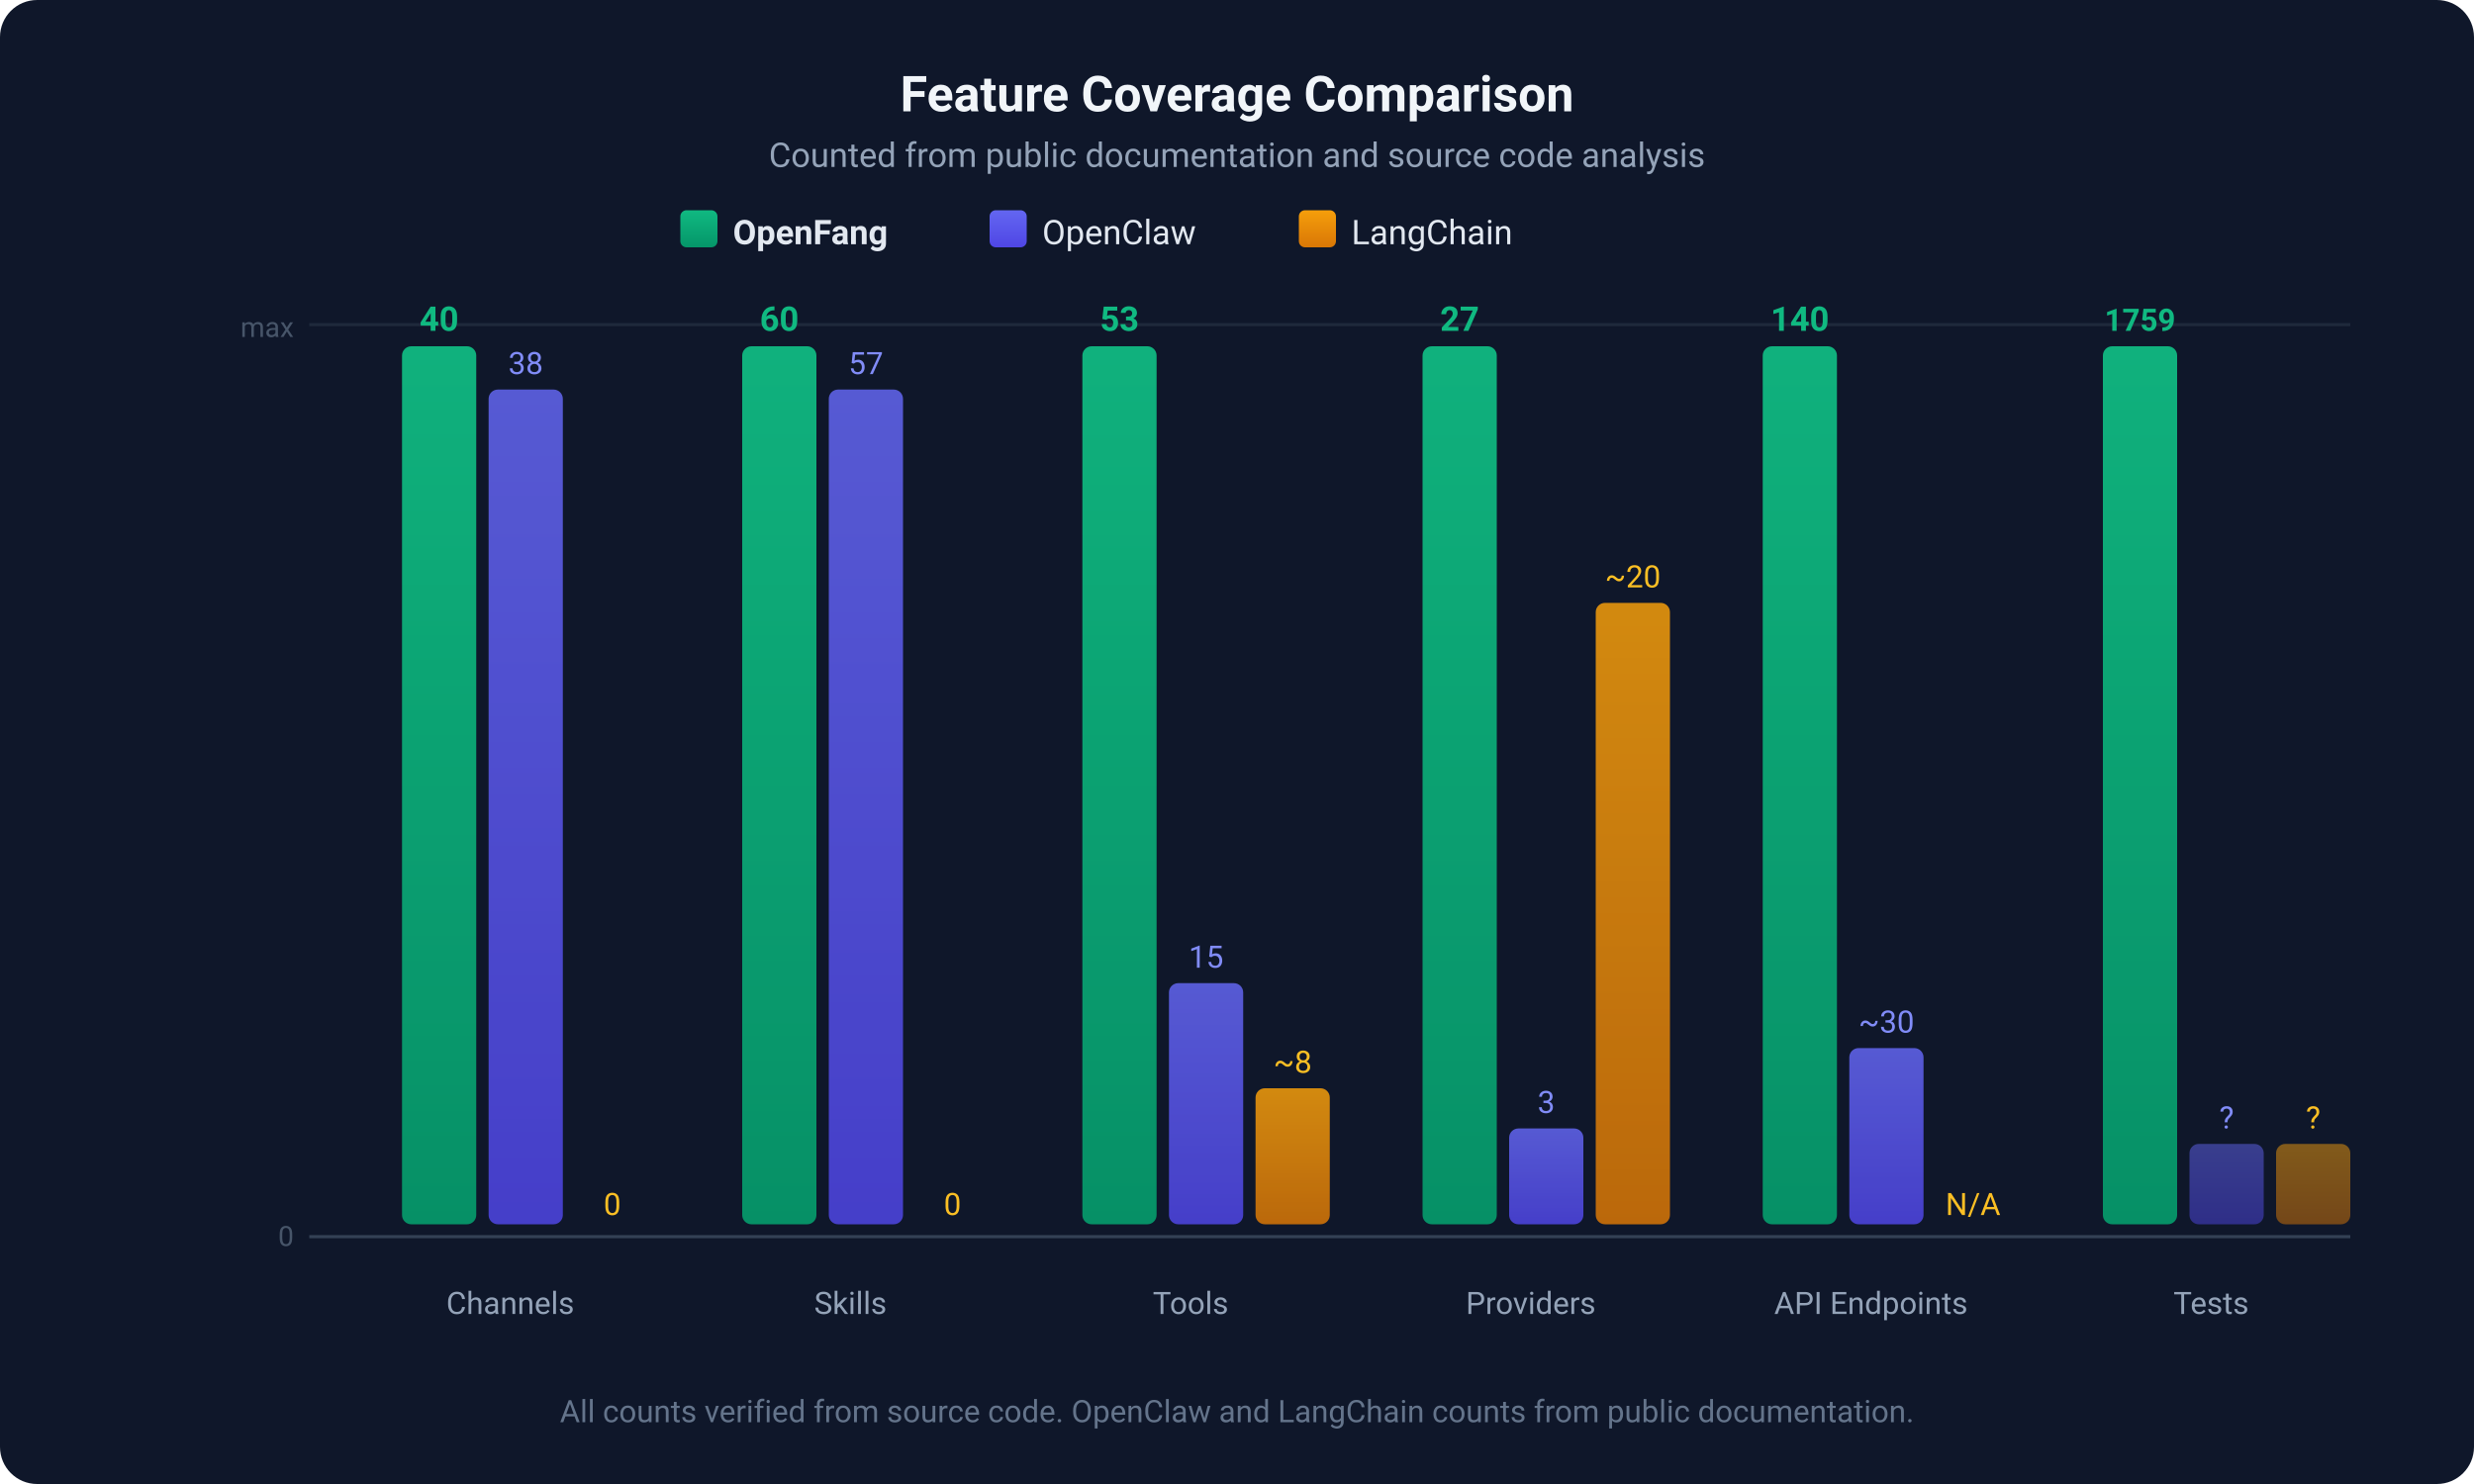
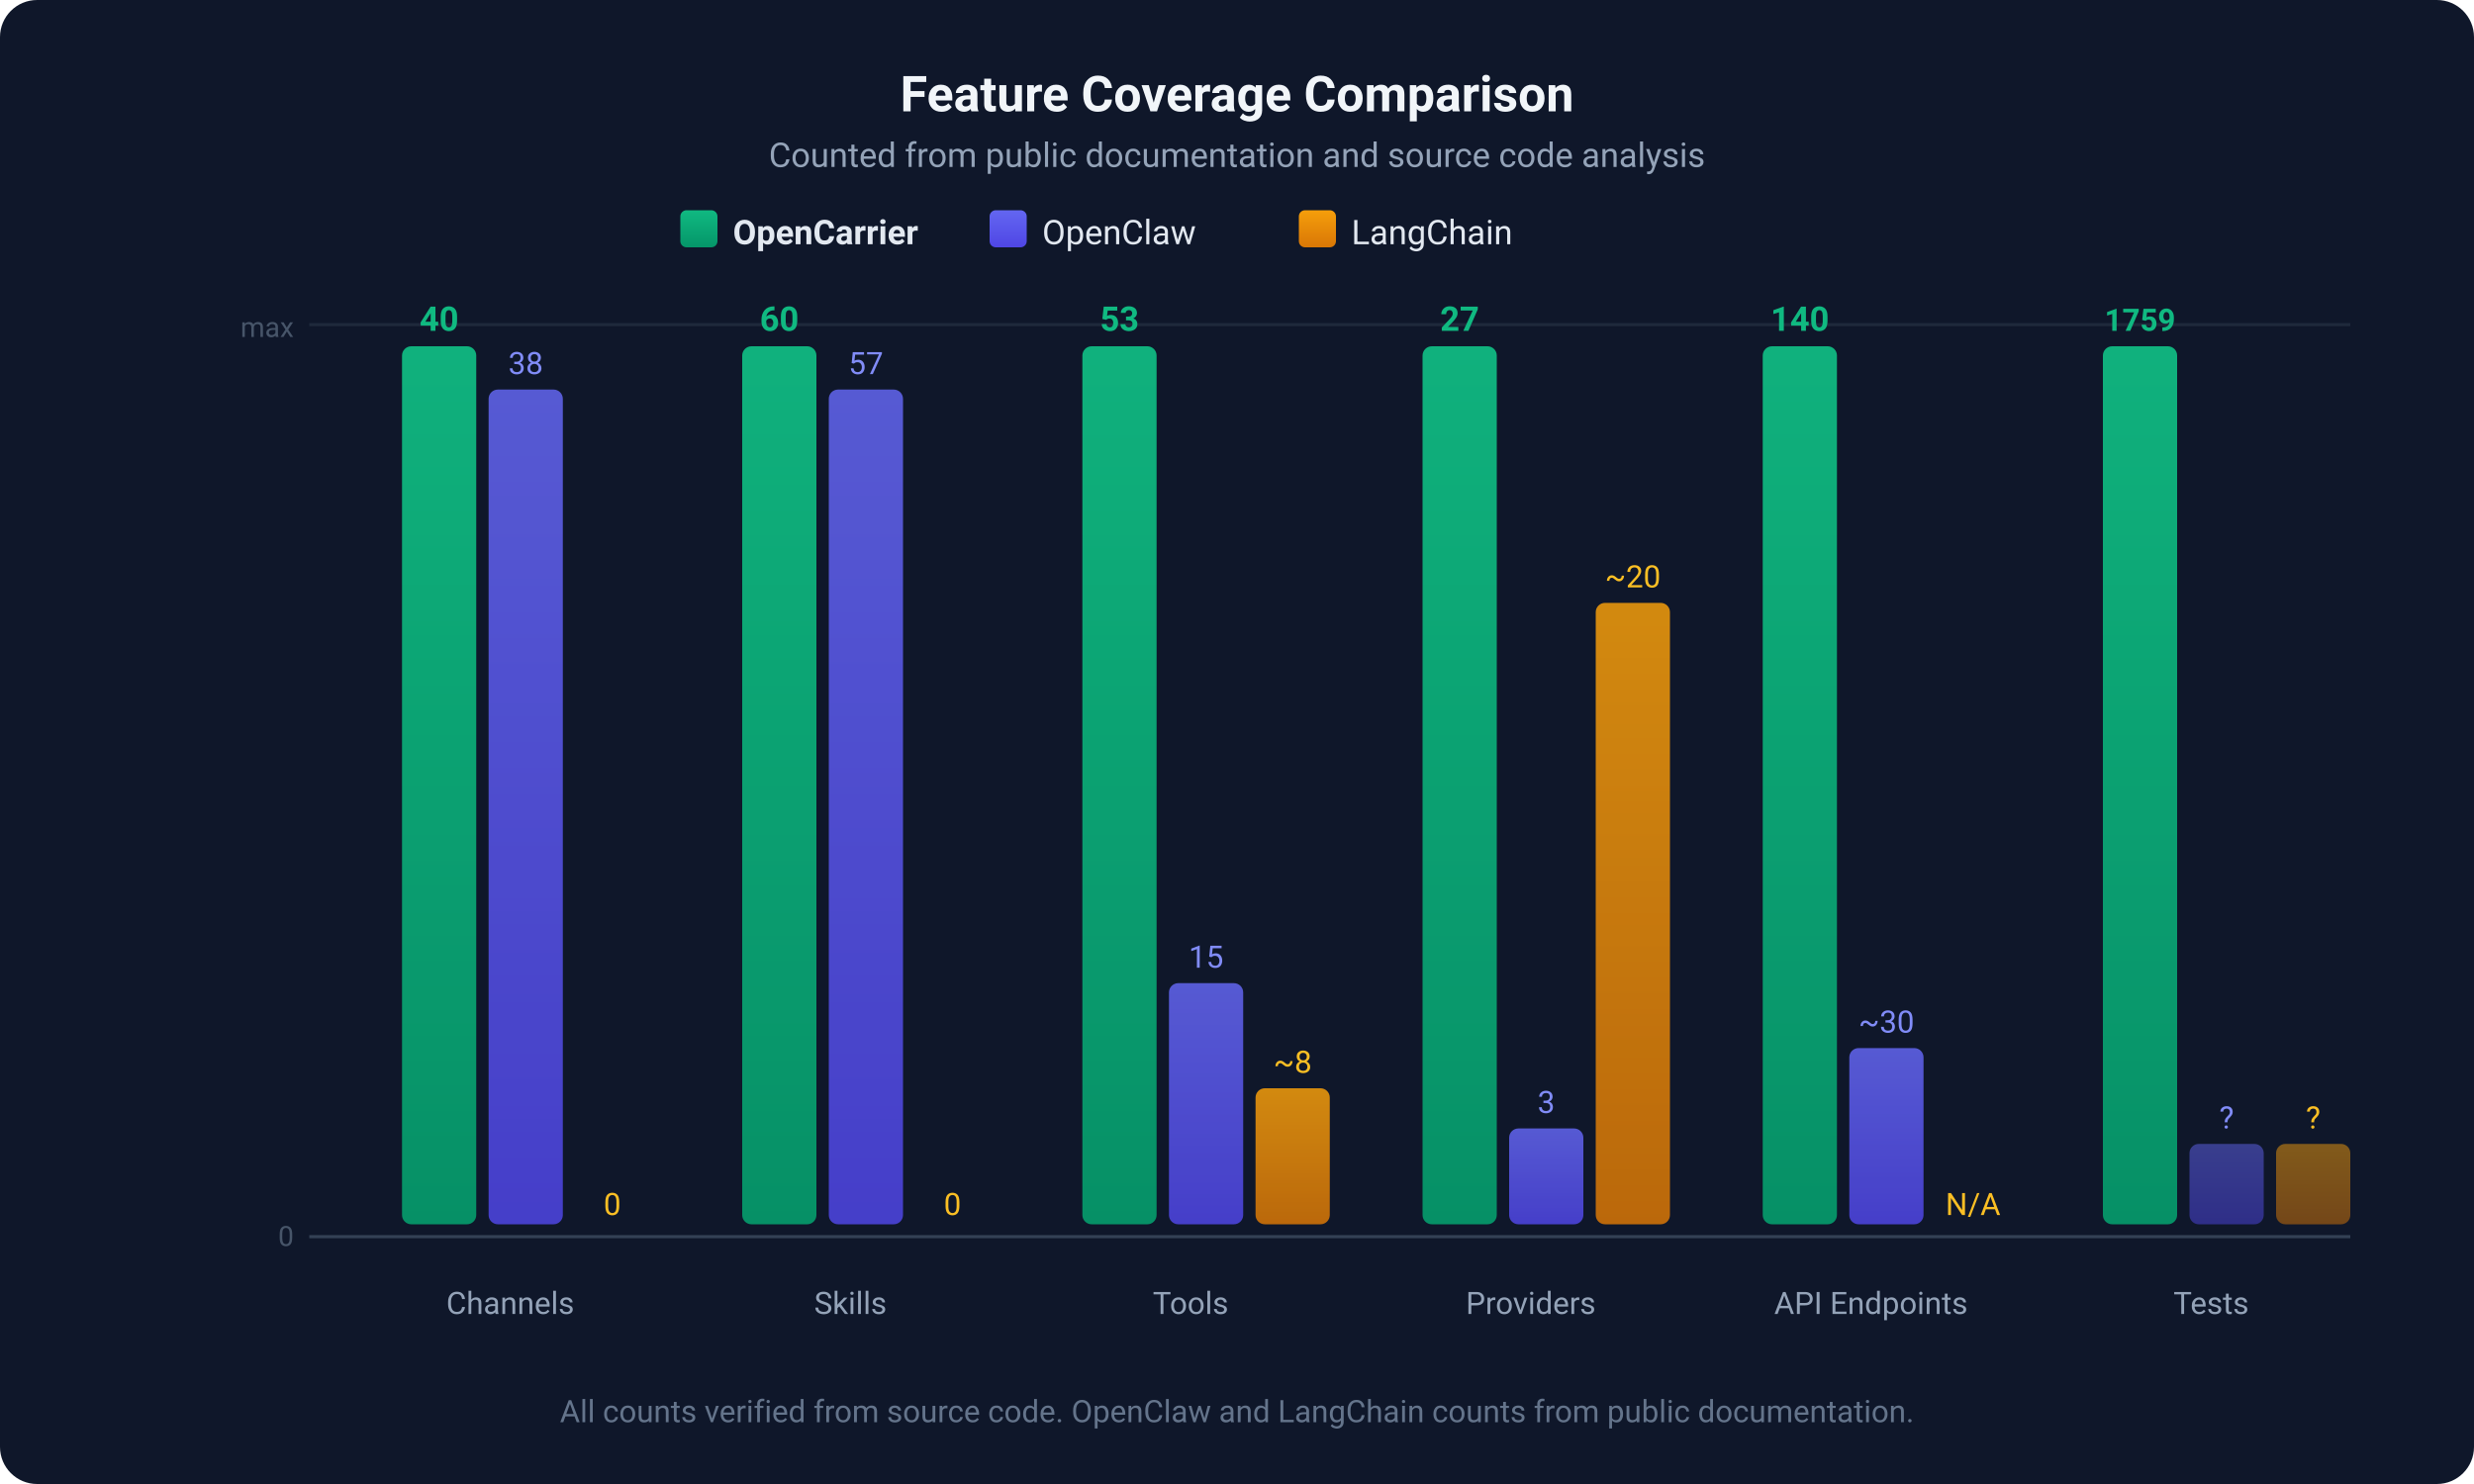
<svg xmlns="http://www.w3.org/2000/svg" viewBox="0 0 800 480" font-family="-apple-system,BlinkMacSystemFont,'Segoe UI',Roboto,Helvetica,Arial,sans-serif">
  <defs>
    <linearGradient id="of" x1="0" y1="0" x2="0" y2="1">
      <stop offset="0%" stop-color="#10b981" />
      <stop offset="100%" stop-color="#059669" />
    </linearGradient>
    <linearGradient id="oc" x1="0" y1="0" x2="0" y2="1">
      <stop offset="0%" stop-color="#6366f1" />
      <stop offset="100%" stop-color="#4f46e5" />
    </linearGradient>
    <linearGradient id="lc" x1="0" y1="0" x2="0" y2="1">
      <stop offset="0%" stop-color="#f59e0b" />
      <stop offset="100%" stop-color="#d97706" />
    </linearGradient>
  </defs>
  <rect width="800" height="480" rx="12" fill="#0f172a" />
  <text x="400" y="36" text-anchor="middle" fill="#f1f5f9" font-size="16" font-weight="700">Feature Coverage Comparison</text>
  <text x="400" y="54" text-anchor="middle" fill="#94a3b8" font-size="11">Counted from public documentation and source code analysis</text>
  <rect x="220" y="68" width="12" height="12" rx="2" fill="url(#of)" />
-   <text x="237" y="79" fill="#e2e8f0" font-size="11" font-weight="600">OpenFang</text>
+   <text x="237" y="79" fill="#e2e8f0" font-size="11" font-weight="600">OpenCarrier</text>
  <rect x="320" y="68" width="12" height="12" rx="2" fill="url(#oc)" />
  <text x="337" y="79" fill="#e2e8f0" font-size="11">OpenClaw</text>
  <rect x="420" y="68" width="12" height="12" rx="2" fill="url(#lc)" />
  <text x="437" y="79" fill="#e2e8f0" font-size="11">LangChain</text>
  <line x1="100" y1="105" x2="760" y2="105" stroke="#1e293b" stroke-width="1" />
  <line x1="100" y1="400" x2="760" y2="400" stroke="#334155" stroke-width="1" />
  <text x="165" y="425" text-anchor="middle" fill="#94a3b8" font-size="10">Channels</text>
  <text x="275" y="425" text-anchor="middle" fill="#94a3b8" font-size="10">Skills</text>
  <text x="385" y="425" text-anchor="middle" fill="#94a3b8" font-size="10">Tools</text>
  <text x="495" y="425" text-anchor="middle" fill="#94a3b8" font-size="10">Providers</text>
  <text x="605" y="425" text-anchor="middle" fill="#94a3b8" font-size="10">API Endpoints</text>
  <text x="715" y="425" text-anchor="middle" fill="#94a3b8" font-size="10">Tests</text>
  <text x="95" y="403" text-anchor="end" fill="#475569" font-size="9">0</text>
  <text x="95" y="109" text-anchor="end" fill="#475569" font-size="9">max</text>
  <rect x="130" y="112" width="24" height="284" rx="3" fill="url(#of)" opacity="0.95" />
  <text x="142" y="107" text-anchor="middle" fill="#10b981" font-size="11" font-weight="700">40</text>
  <rect x="158" y="126" width="24" height="270" rx="3" fill="url(#oc)" opacity="0.85" />
  <text x="170" y="121" text-anchor="middle" fill="#818cf8" font-size="10">38</text>
  <rect x="186" y="396" width="24" height="0" rx="3" fill="url(#lc)" />
  <text x="198" y="393" text-anchor="middle" fill="#fbbf24" font-size="10">0</text>
  <rect x="240" y="112" width="24" height="284" rx="3" fill="url(#of)" opacity="0.95" />
  <text x="252" y="107" text-anchor="middle" fill="#10b981" font-size="11" font-weight="700">60</text>
  <rect x="268" y="126" width="24" height="270" rx="3" fill="url(#oc)" opacity="0.85" />
  <text x="280" y="121" text-anchor="middle" fill="#818cf8" font-size="10">57</text>
  <rect x="296" y="396" width="24" height="0" rx="3" fill="url(#lc)" />
  <text x="308" y="393" text-anchor="middle" fill="#fbbf24" font-size="10">0</text>
  <rect x="350" y="112" width="24" height="284" rx="3" fill="url(#of)" opacity="0.95" />
  <text x="362" y="107" text-anchor="middle" fill="#10b981" font-size="11" font-weight="700">53</text>
  <rect x="378" y="318" width="24" height="78" rx="3" fill="url(#oc)" opacity="0.85" />
  <text x="390" y="313" text-anchor="middle" fill="#818cf8" font-size="10">15</text>
  <rect x="406" y="352" width="24" height="44" rx="3" fill="url(#lc)" opacity="0.85" />
  <text x="418" y="347" text-anchor="middle" fill="#fbbf24" font-size="10">~8</text>
  <rect x="460" y="112" width="24" height="284" rx="3" fill="url(#of)" opacity="0.95" />
  <text x="472" y="107" text-anchor="middle" fill="#10b981" font-size="11" font-weight="700">27</text>
  <rect x="488" y="365" width="24" height="31" rx="3" fill="url(#oc)" opacity="0.85" />
  <text x="500" y="360" text-anchor="middle" fill="#818cf8" font-size="10">3</text>
  <rect x="516" y="195" width="24" height="201" rx="3" fill="url(#lc)" opacity="0.85" />
  <text x="528" y="190" text-anchor="middle" fill="#fbbf24" font-size="10">~20</text>
  <rect x="570" y="112" width="24" height="284" rx="3" fill="url(#of)" opacity="0.95" />
  <text x="582" y="107" text-anchor="middle" fill="#10b981" font-size="11" font-weight="700">140</text>
  <rect x="598" y="339" width="24" height="57" rx="3" fill="url(#oc)" opacity="0.85" />
  <text x="610" y="334" text-anchor="middle" fill="#818cf8" font-size="10">~30</text>
  <rect x="626" y="396" width="24" height="0" rx="3" fill="url(#lc)" />
  <text x="638" y="393" text-anchor="middle" fill="#fbbf24" font-size="10">N/A</text>
  <rect x="680" y="112" width="24" height="284" rx="3" fill="url(#of)" opacity="0.95" />
  <text x="692" y="107" text-anchor="middle" fill="#10b981" font-size="10" font-weight="700">1759</text>
  <rect x="708" y="370" width="24" height="26" rx="3" fill="url(#oc)" opacity="0.5" />
  <text x="720" y="365" text-anchor="middle" fill="#818cf8" font-size="10">?</text>
  <rect x="736" y="370" width="24" height="26" rx="3" fill="url(#lc)" opacity="0.5" />
  <text x="748" y="365" text-anchor="middle" fill="#fbbf24" font-size="10">?</text>
  <text x="400" y="460" text-anchor="middle" fill="#64748b" font-size="10">All counts verified from source code. OpenClaw and LangChain counts from public documentation.</text>
</svg>
